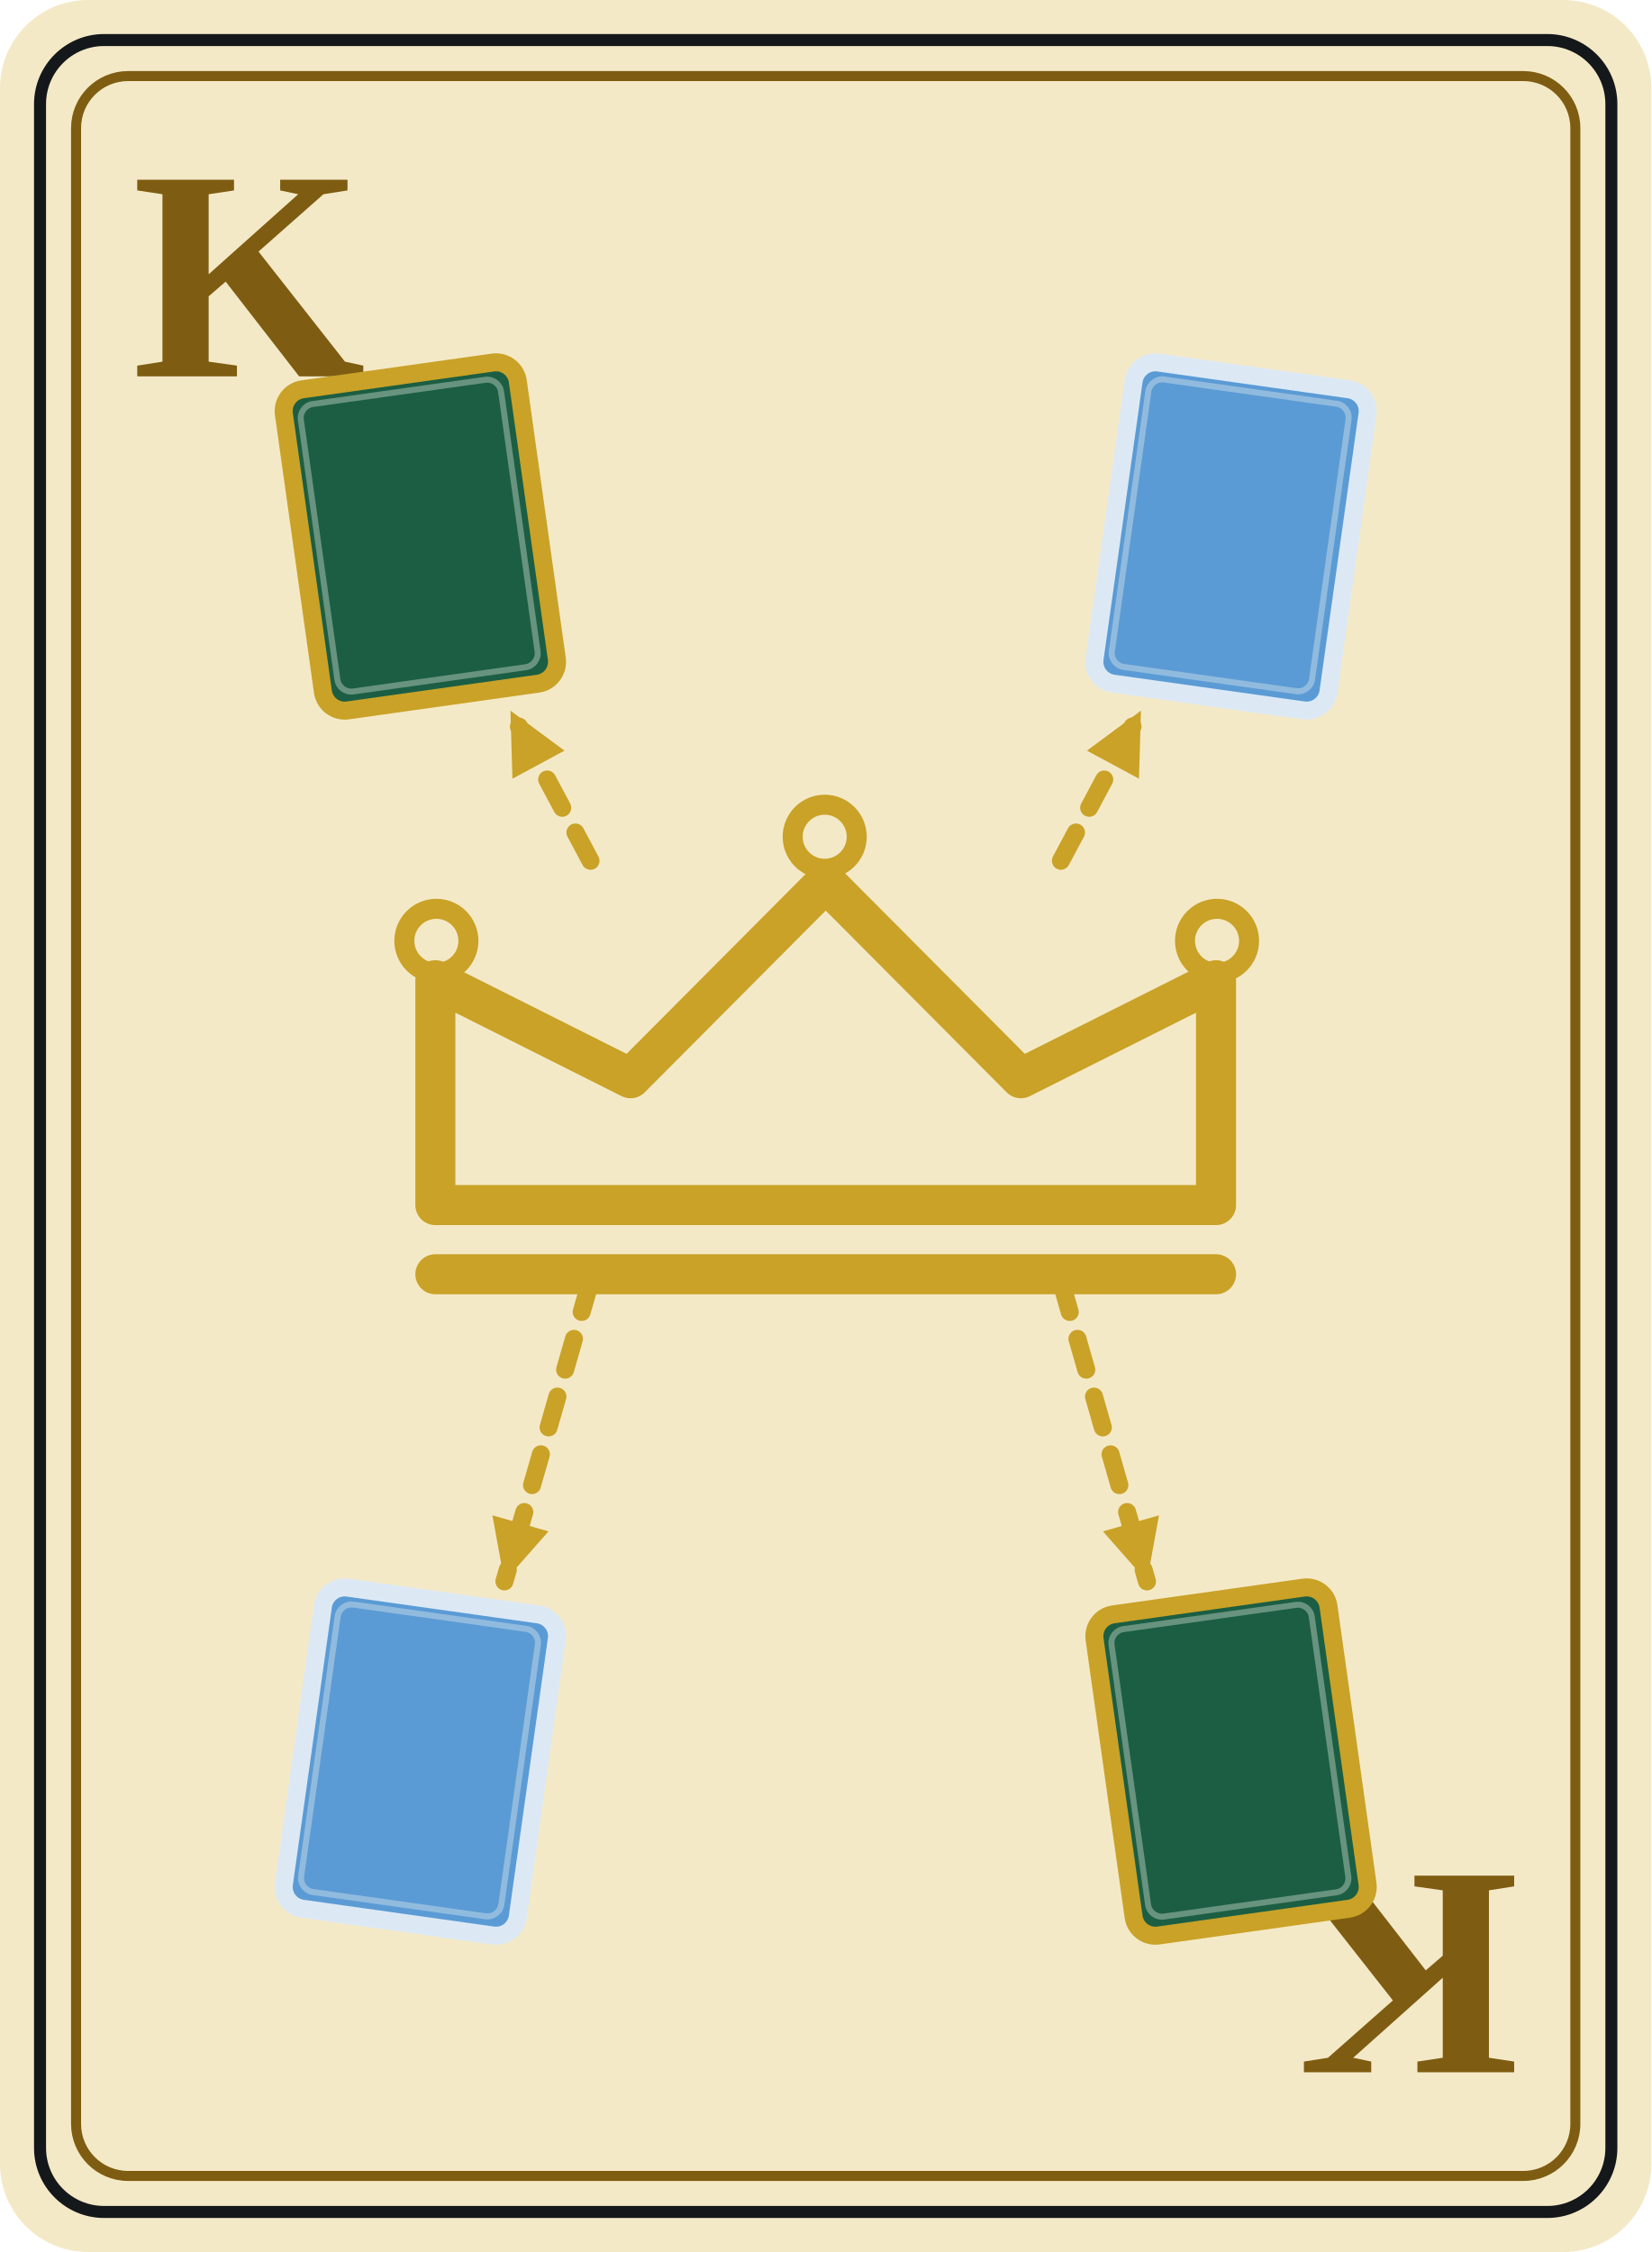
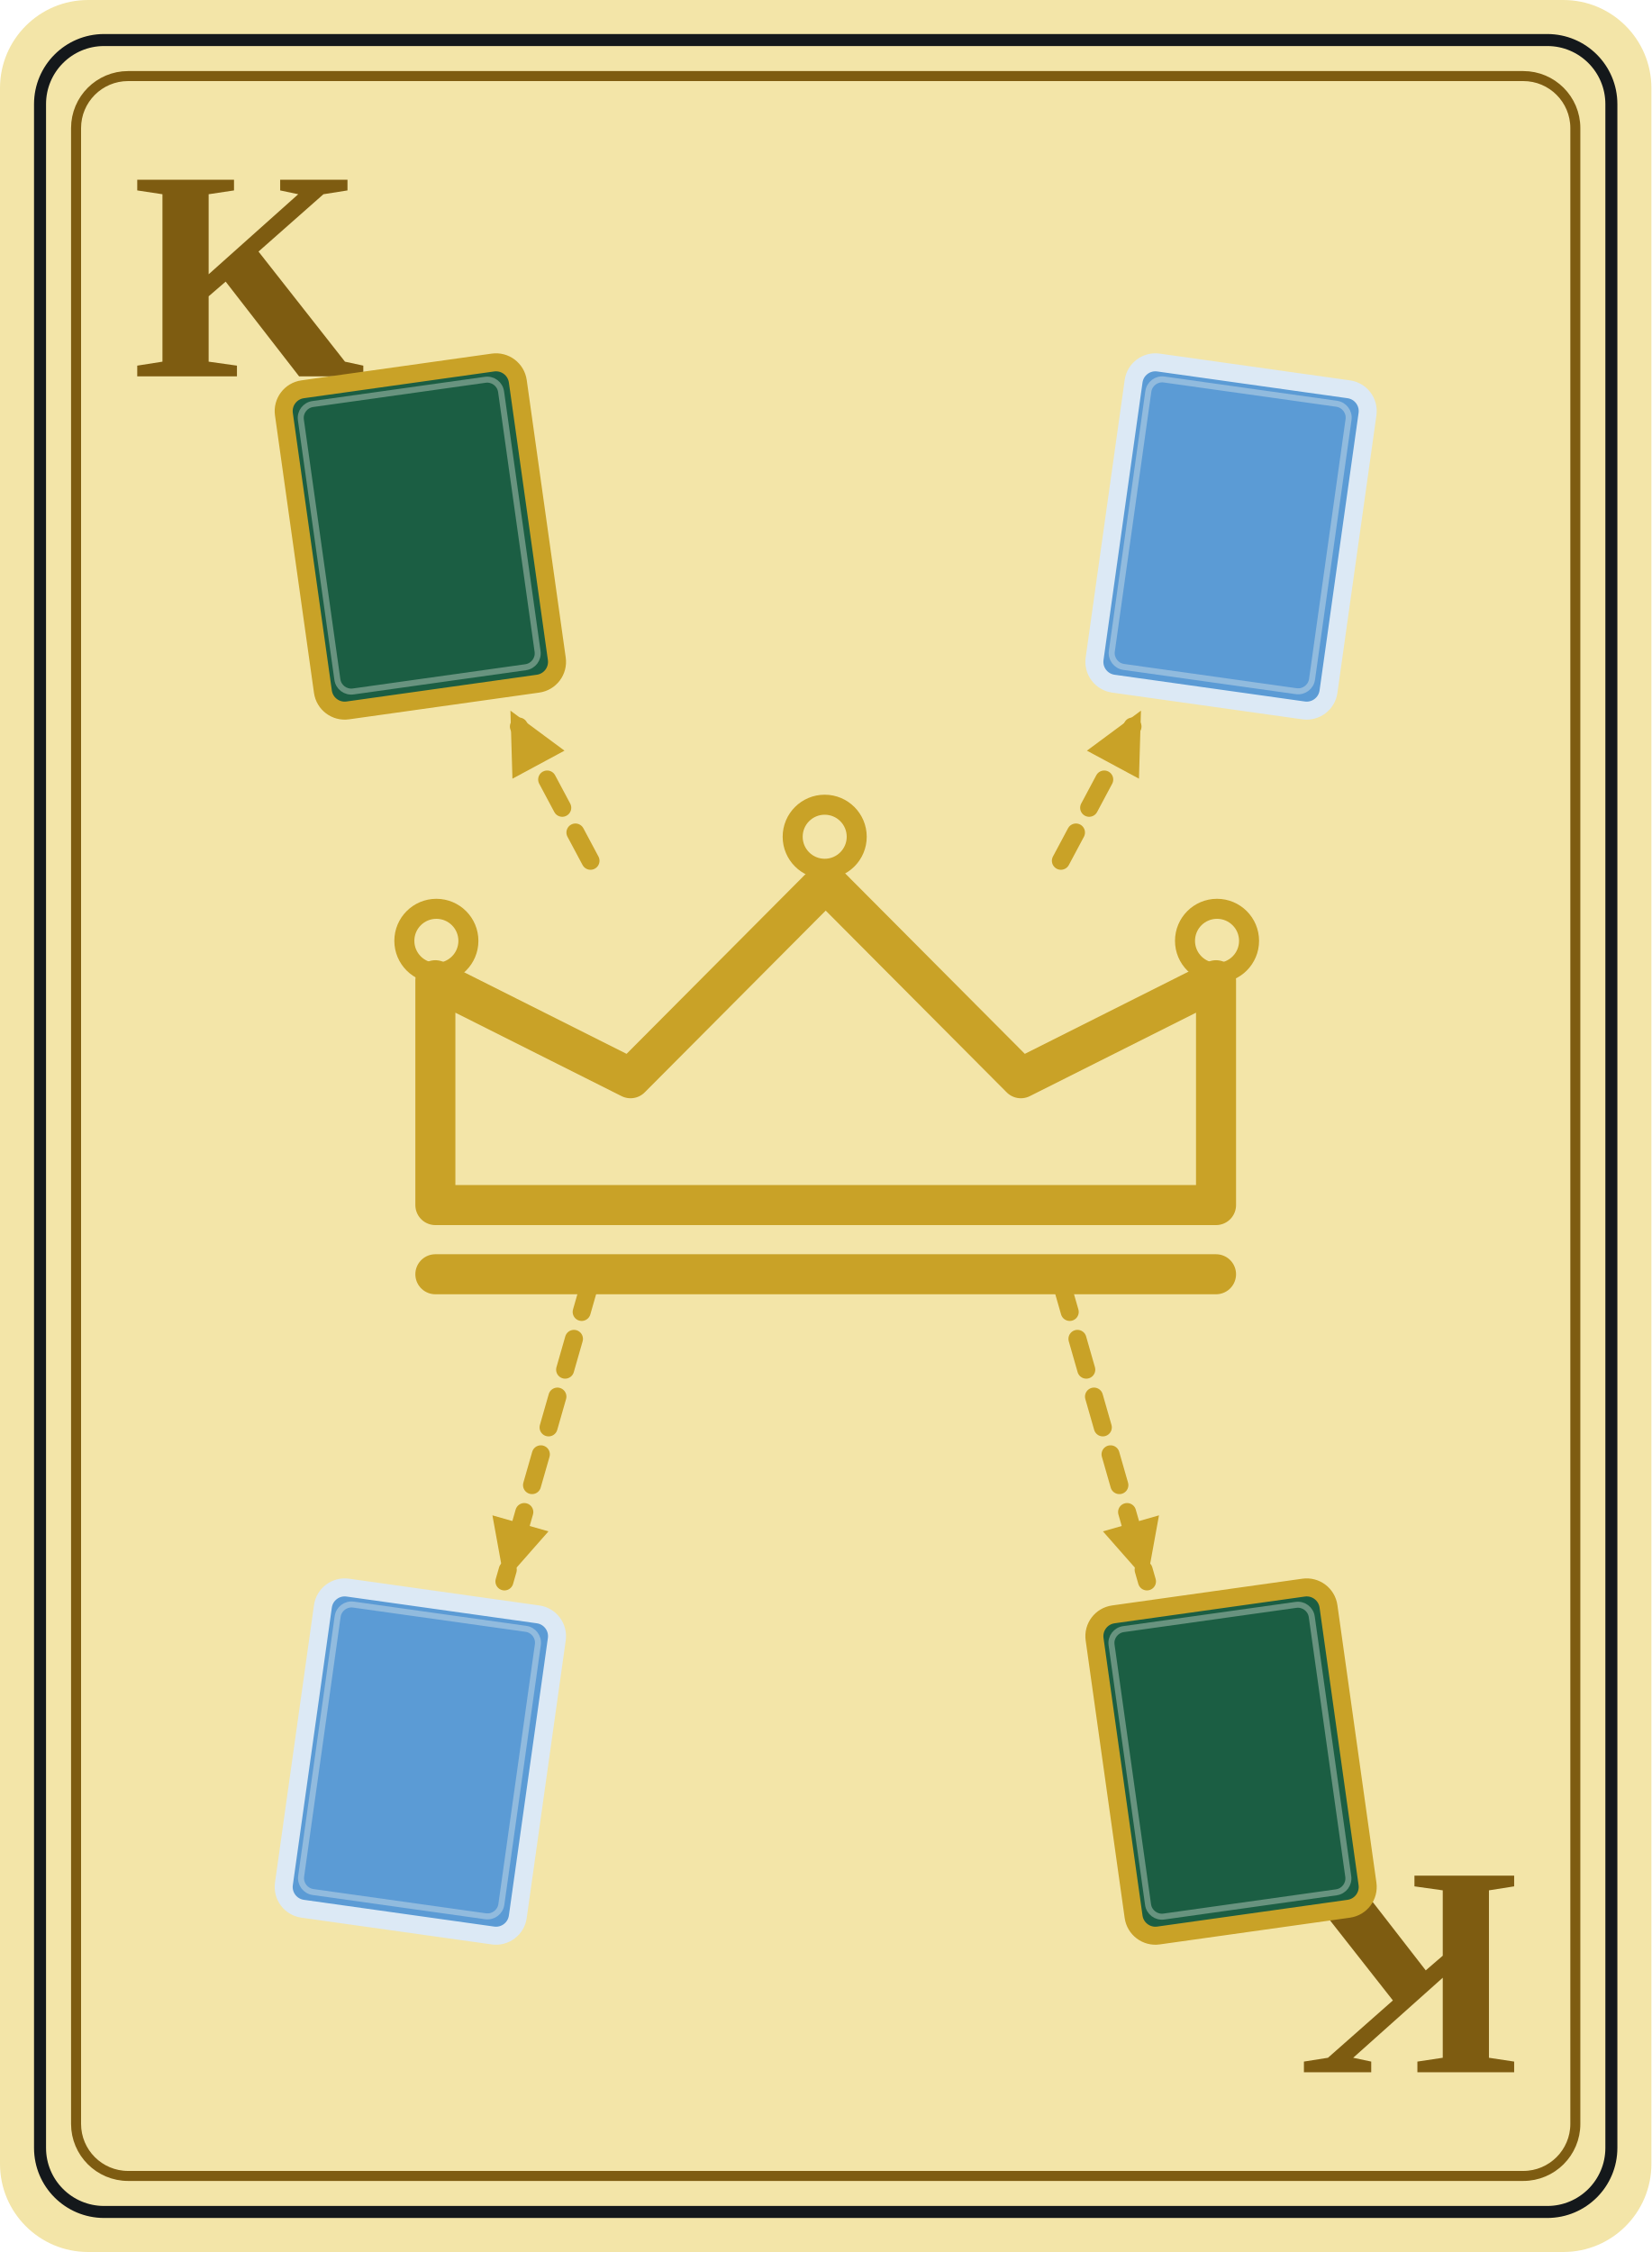
<svg xmlns="http://www.w3.org/2000/svg" viewBox="0 0 825 1125">
-   <rect width="825" height="1125" rx="44" fill="#F4E9C7" />
+   <rect width="825" height="1125" rx="44" fill="#F3E5A8" />
  <rect x="20" y="20" width="785" height="1085" rx="32" fill="none" stroke="#14181B" stroke-width="6" />
  <rect x="38" y="38" width="749" height="1049" rx="26" fill="none" stroke="#7E5C11" stroke-width="5" />
  <text x="66" y="188" font-family="Georgia, 'Times New Roman', serif" font-size="150" font-weight="bold" fill="#7E5C11">K</text>
  <g transform="rotate(180 412.5 562.5)">
    <text x="66" y="188" font-family="Georgia, 'Times New Roman', serif" font-size="150" font-weight="bold" fill="#7E5C11">K</text>
  </g>
  <line x1="295" y1="430" x2="255" y2="355" stroke="#C9A227" stroke-width="9" stroke-linecap="round" stroke-dasharray="16 14" />
  <polygon points="255,355 282,375 256,389" fill="#C9A227" />
  <line x1="530" y1="430" x2="570" y2="355" stroke="#C9A227" stroke-width="9" stroke-linecap="round" stroke-dasharray="16 14" />
  <polygon points="570,355 569,389 543,375" fill="#C9A227" />
  <line x1="295" y1="640" x2="252" y2="790" stroke="#C9A227" stroke-width="9" stroke-linecap="round" stroke-dasharray="16 14" />
  <polygon points="252,790 246,757 274,765" fill="#C9A227" />
  <line x1="530" y1="640" x2="573" y2="790" stroke="#C9A227" stroke-width="9" stroke-linecap="round" stroke-dasharray="16 14" />
  <polygon points="573,790 551,765 579,757" fill="#C9A227" />
  <path d="M 217.5,602.0 L 217.5,489.68 L 315.0,538.64 L 412.5,440.72 L 510.0,538.64 L 607.5,489.68 L 607.5,602.0 Z" fill="none" stroke="#C9A227" stroke-width="20" stroke-linejoin="round" />
  <line x1="217.5" y1="636.56" x2="607.5" y2="636.56" stroke="#C9A227" stroke-width="20" stroke-linecap="round" />
  <circle cx="218" cy="470" r="16" fill="none" stroke="#C9A227" stroke-width="10" />
  <circle cx="412" cy="418" r="16" fill="none" stroke="#C9A227" stroke-width="10" />
  <circle cx="608" cy="470" r="16" fill="none" stroke="#C9A227" stroke-width="10" />
  <g transform="rotate(-8 210 268)">
    <rect x="151" y="187" width="118" height="162" rx="11" fill="#1B5E43" stroke="#C9A227" stroke-width="9" />
    <rect x="159" y="195" width="101" height="145" rx="7" fill="none" stroke="#F7F5EF" stroke-width="3" opacity="0.35" />
  </g>
  <g transform="rotate(8 615 268)">
    <rect x="556" y="187" width="118" height="162" rx="11" fill="#5B9BD5" stroke="#DCE9F5" stroke-width="9" />
    <rect x="564" y="195" width="101" height="145" rx="7" fill="none" stroke="#F7F5EF" stroke-width="3" opacity="0.35" />
  </g>
  <g transform="rotate(8 210 880)">
    <rect x="151" y="799" width="118" height="162" rx="11" fill="#5B9BD5" stroke="#DCE9F5" stroke-width="9" />
    <rect x="159" y="807" width="101" height="145" rx="7" fill="none" stroke="#F7F5EF" stroke-width="3" opacity="0.35" />
  </g>
  <g transform="rotate(-8 615 880)">
    <rect x="556" y="799" width="118" height="162" rx="11" fill="#1B5E43" stroke="#C9A227" stroke-width="9" />
    <rect x="564" y="807" width="101" height="145" rx="7" fill="none" stroke="#F7F5EF" stroke-width="3" opacity="0.35" />
  </g>
</svg>
